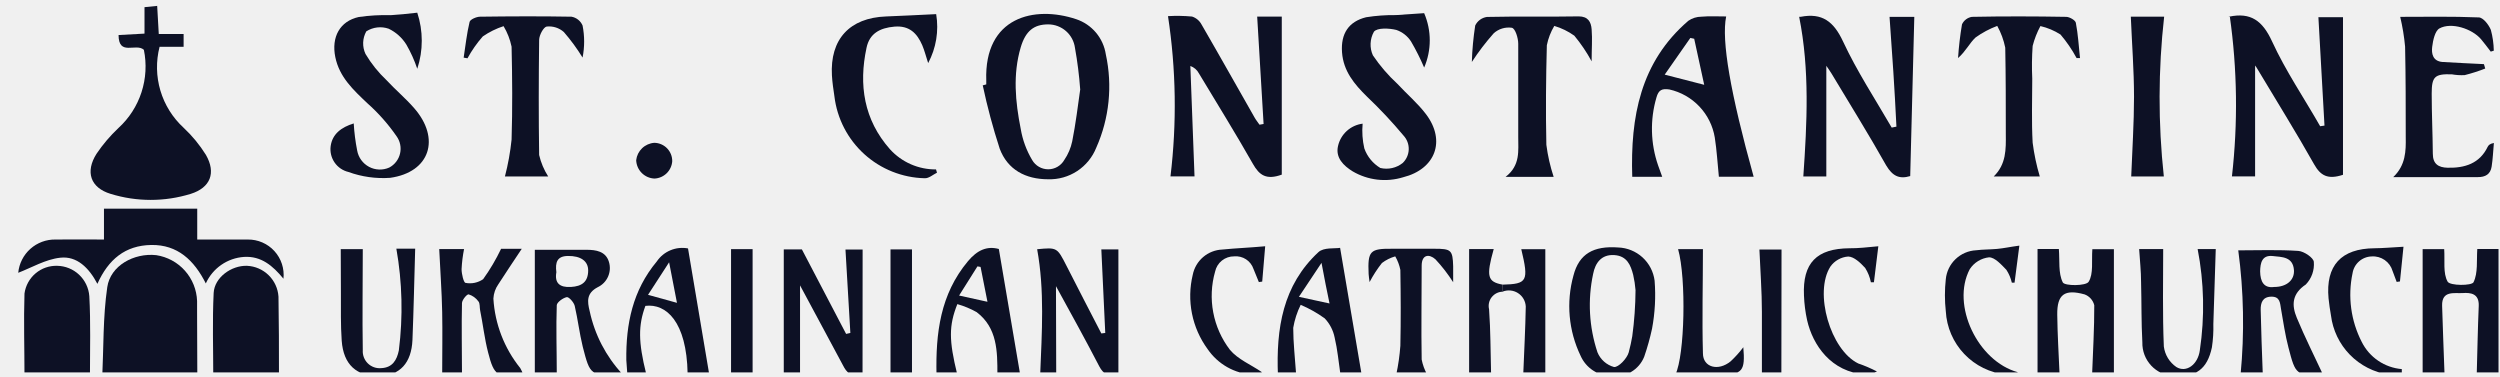
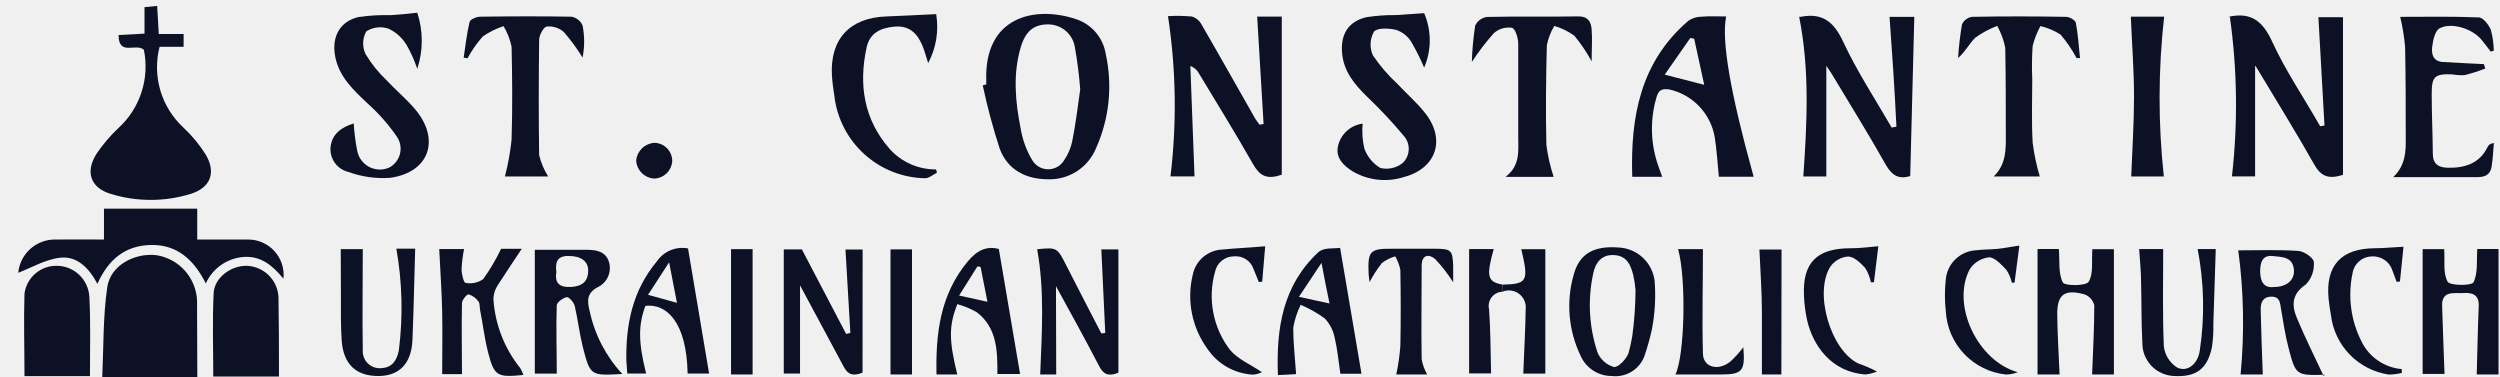
<svg xmlns="http://www.w3.org/2000/svg" width="312" height="47" viewBox="0 0 312 47" fill="none">
-   <g clip-path="url(#clip0_1993_4634)">
+   <g clipPath="url(#clip0_1993_4634)">
    <path d="M24.626 47.194H12.756C12.936 43.364 12.846 39.553 13.386 35.843C13.776 33.144 16.726 31.544 19.496 31.843C20.88 32.053 22.147 32.739 23.078 33.783C24.009 34.828 24.546 36.165 24.596 37.563C24.596 37.993 24.596 38.434 24.596 38.873L24.626 47.194Z" fill="#0D1125" />
    <path d="M17.955 6.214C16.955 5.324 14.815 7.054 14.795 4.374L18.035 4.194V0.894L19.615 0.734L19.815 4.244H22.915V5.844H19.915C19.454 7.641 19.49 9.53 20.018 11.309C20.547 13.087 21.548 14.689 22.915 15.944C23.984 16.945 24.919 18.081 25.695 19.323C26.995 21.584 26.255 23.424 23.805 24.194C20.548 25.2 17.063 25.2 13.805 24.194C11.285 23.433 10.615 21.444 12.045 19.194C12.836 18.022 13.755 16.942 14.785 15.973C16.113 14.76 17.104 13.223 17.659 11.512C18.215 9.801 18.317 7.976 17.955 6.214Z" fill="#0D1125" />
    <path d="M281.436 8.174V22.014H278.546C279.304 15.362 279.214 8.642 278.276 2.014C278.026 2.174 278.096 2.104 278.176 2.084C280.896 1.504 282.366 2.584 283.556 5.174C285.246 8.854 287.556 12.243 289.556 15.754L290.096 15.674C289.846 11.184 289.596 6.674 289.336 2.144H292.406V21.814C290.496 22.444 289.596 21.913 288.796 20.494C286.546 16.494 284.136 12.643 281.796 8.724C281.696 8.514 281.536 8.324 281.436 8.174Z" fill="#0D1125" />
    <path d="M149.076 22.014H146.076C146.881 15.364 146.776 8.635 145.766 2.014C146.766 1.957 147.768 1.974 148.766 2.064C149.278 2.229 149.705 2.588 149.956 3.064C152.196 6.924 154.366 10.803 156.576 14.674C156.746 14.983 156.986 15.264 157.186 15.563L157.696 15.473L156.896 2.074H159.966V21.794C158.036 22.494 157.166 21.863 156.376 20.474C154.206 16.654 151.886 12.914 149.616 9.144C149.388 8.718 149.01 8.394 148.556 8.234L149.076 22.014Z" fill="#0D1125" />
    <path d="M235.815 2.104H238.905C238.735 8.754 238.565 15.354 238.395 21.974C237.035 22.384 236.185 21.974 235.395 20.643C233.215 16.764 230.855 12.983 228.565 9.164C228.355 8.814 228.115 8.494 227.925 8.214V22.023H225.055C225.515 15.364 225.865 8.734 224.535 2.094H224.745C227.405 1.584 228.845 2.674 230.015 5.184C231.745 8.894 234.015 12.354 236.085 15.924L236.675 15.803C236.455 11.223 236.155 6.734 235.815 2.104Z" fill="#0D1125" />
    <path d="M123.086 10.534C123.086 10.373 123.086 10.204 123.086 10.043C122.816 2.103 129.086 0.654 134.306 2.393C135.267 2.713 136.121 3.293 136.774 4.067C137.427 4.842 137.853 5.782 138.006 6.784C138.859 10.691 138.442 14.769 136.816 18.424C136.342 19.618 135.512 20.638 134.438 21.345C133.365 22.051 132.1 22.411 130.816 22.373C127.986 22.373 125.756 21.183 124.766 18.564C123.921 15.966 123.213 13.325 122.646 10.653L123.086 10.534ZM134.806 11.123C134.68 9.397 134.463 7.677 134.156 5.973C134.049 5.163 133.651 4.419 133.037 3.88C132.422 3.341 131.633 3.044 130.816 3.043C129.026 3.043 127.996 3.864 127.386 5.904C126.386 9.293 126.716 12.704 127.386 16.084C127.616 17.458 128.101 18.777 128.816 19.974C129.018 20.324 129.31 20.616 129.661 20.818C130.012 21.021 130.41 21.128 130.816 21.128C131.221 21.128 131.619 21.021 131.97 20.818C132.321 20.616 132.613 20.324 132.816 19.974C133.302 19.265 133.642 18.466 133.816 17.623C134.256 15.414 134.516 13.213 134.816 11.123H134.806Z" fill="#0D1125" />
    <path d="M215.425 2.054C214.815 5.054 215.955 11.623 218.855 22.053H214.515C214.345 20.373 214.255 18.753 214.005 17.163C213.766 15.712 213.098 14.366 212.088 13.297C211.077 12.227 209.771 11.485 208.335 11.164C207.405 11.024 206.985 11.233 206.725 12.164C205.909 14.946 205.982 17.915 206.935 20.654L207.445 22.064H203.705C203.465 14.623 204.705 7.744 210.705 2.594C211.179 2.266 211.74 2.089 212.315 2.084C213.335 1.994 214.375 2.054 215.425 2.054ZM211.425 4.834L210.955 4.734L207.755 9.314L212.685 10.584C212.295 8.794 211.865 6.814 211.435 4.834H211.425Z" fill="#0D1125" />
    <path d="M12.975 29.893V26.044H24.615V29.893C26.805 29.893 28.865 29.893 30.915 29.893C31.541 29.884 32.161 30.008 32.736 30.256C33.31 30.505 33.825 30.872 34.246 31.334C34.668 31.797 34.986 32.343 35.181 32.938C35.376 33.532 35.442 34.161 35.375 34.783C34.035 33.154 32.595 31.933 30.455 32.063C29.435 32.131 28.452 32.474 27.612 33.058C26.771 33.641 26.106 34.441 25.685 35.373C24.225 32.464 22.145 30.523 18.885 30.573C15.625 30.623 13.525 32.373 12.155 35.423C11.105 33.423 9.595 31.924 7.515 32.163C5.675 32.364 3.925 33.413 2.275 34.044C2.386 32.894 2.926 31.828 3.788 31.058C4.65 30.289 5.77 29.873 6.925 29.893C8.925 29.863 10.925 29.893 12.975 29.893Z" fill="#0D1125" />
    <path d="M177.735 1.643C178.196 2.716 178.434 3.871 178.434 5.038C178.434 6.206 178.196 7.361 177.735 8.433C177.259 7.313 176.712 6.224 176.095 5.173C175.663 4.499 175.014 3.991 174.255 3.733C173.345 3.513 171.865 3.443 171.465 3.963C171.215 4.409 171.072 4.907 171.05 5.418C171.027 5.929 171.125 6.438 171.335 6.903C172.213 8.206 173.24 9.4 174.395 10.463C175.575 11.743 176.935 12.883 177.975 14.264C180.475 17.584 179.135 21.113 175.105 22.123C174.065 22.442 172.97 22.542 171.889 22.416C170.808 22.29 169.765 21.942 168.825 21.393C167.665 20.683 166.645 19.674 166.985 18.224C167.148 17.499 167.53 16.843 168.08 16.343C168.629 15.844 169.319 15.527 170.055 15.434C169.963 16.465 170.034 17.504 170.265 18.514C170.625 19.539 171.333 20.406 172.265 20.963C172.747 21.078 173.248 21.082 173.732 20.974C174.215 20.867 174.668 20.651 175.055 20.343C175.52 19.9 175.791 19.291 175.81 18.649C175.829 18.007 175.594 17.383 175.155 16.913C173.733 15.211 172.214 13.592 170.605 12.063C169.015 10.504 167.655 8.873 167.485 6.533C167.315 4.193 168.315 2.693 170.485 2.153C171.712 1.957 172.953 1.867 174.195 1.883L177.735 1.643Z" fill="#0D1125" />
    <path d="M52.075 1.583C52.824 3.857 52.824 6.31 52.075 8.584C51.725 7.542 51.273 6.537 50.725 5.583C50.193 4.717 49.422 4.022 48.505 3.583C48.045 3.423 47.555 3.369 47.072 3.426C46.588 3.483 46.124 3.65 45.715 3.913C45.475 4.342 45.34 4.821 45.323 5.311C45.306 5.802 45.406 6.289 45.615 6.734C46.335 7.944 47.22 9.048 48.245 10.014C49.355 11.213 50.615 12.264 51.685 13.493C55.005 17.284 53.685 21.494 48.685 22.194C46.92 22.316 45.148 22.067 43.485 21.463C42.782 21.296 42.166 20.875 41.756 20.28C41.346 19.685 41.171 18.96 41.265 18.244C41.475 16.703 42.625 15.873 44.145 15.403C44.211 16.539 44.355 17.668 44.575 18.784C44.651 19.213 44.825 19.62 45.081 19.973C45.338 20.326 45.672 20.616 46.057 20.822C46.442 21.027 46.869 21.142 47.305 21.157C47.742 21.173 48.176 21.09 48.575 20.913C48.913 20.736 49.208 20.487 49.441 20.185C49.675 19.882 49.84 19.534 49.926 19.162C50.013 18.79 50.018 18.404 49.942 18.029C49.866 17.655 49.71 17.302 49.485 16.994C48.441 15.482 47.219 14.102 45.845 12.883C44.095 11.223 42.355 9.623 41.845 7.123C41.335 4.623 42.415 2.643 44.765 2.123C46.089 1.931 47.428 1.855 48.765 1.893C49.815 1.833 50.735 1.734 52.075 1.583Z" fill="#0D1125" />
    <path d="M310.156 8.553C309.321 8.881 308.466 9.155 307.596 9.373C307.054 9.404 306.51 9.37 305.976 9.274C303.866 9.213 303.476 9.543 303.476 11.674C303.476 14.174 303.596 16.674 303.616 19.183C303.616 20.463 304.316 20.904 305.456 20.933C307.596 20.983 309.456 20.413 310.456 18.334C310.566 18.123 310.716 17.944 311.236 17.843C311.146 18.843 311.106 19.843 310.956 20.794C310.806 21.744 310.186 22.113 309.206 22.104C305.786 22.104 302.356 22.104 298.676 22.104C300.236 20.613 300.266 18.854 300.236 17.104C300.236 13.344 300.236 9.584 300.156 5.824C300.041 4.571 299.837 3.328 299.546 2.103C302.666 2.103 306.016 2.034 309.346 2.174C309.886 2.174 310.596 3.083 310.856 3.724C311.087 4.571 311.211 5.445 311.226 6.324L310.846 6.444C310.436 5.923 310.056 5.383 309.626 4.883C308.486 3.563 305.916 2.744 304.446 3.543C303.886 3.853 303.636 5.034 303.536 5.854C303.436 6.673 303.596 7.633 304.816 7.734C306.546 7.843 308.266 7.913 309.996 8.004L310.156 8.553Z" fill="#0D1125" />
    <path d="M11.226 46.944H3.056C3.056 43.464 2.946 40.044 3.056 36.633C3.189 35.653 3.681 34.757 4.436 34.118C5.191 33.479 6.157 33.142 7.146 33.173C8.163 33.193 9.137 33.591 9.877 34.29C10.616 34.989 11.069 35.939 11.146 36.953C11.326 40.254 11.226 43.563 11.226 46.944Z" fill="#0D1125" />
    <path d="M34.815 46.993H26.615C26.615 43.504 26.495 39.993 26.665 36.563C26.765 34.623 28.875 33.114 30.825 33.173C31.84 33.218 32.802 33.636 33.527 34.346C34.252 35.057 34.69 36.01 34.755 37.023C34.815 40.283 34.815 43.544 34.815 46.993Z" fill="#0D1125" />
    <path d="M193.896 22.073H187.896C189.776 20.623 189.466 18.794 189.476 17.073C189.476 13.204 189.476 9.334 189.476 5.464C189.476 4.744 189.106 3.544 188.676 3.464C188.271 3.406 187.859 3.438 187.469 3.557C187.078 3.677 186.719 3.88 186.416 4.154C185.418 5.277 184.505 6.474 183.686 7.734C183.732 6.21 183.872 4.69 184.106 3.184C184.243 2.898 184.449 2.65 184.706 2.463C184.962 2.277 185.261 2.157 185.576 2.114C189.386 2.024 193.206 2.114 197.016 2.044C198.196 2.044 198.566 2.744 198.636 3.654C198.736 4.894 198.636 6.134 198.636 7.654C198.022 6.519 197.298 5.447 196.476 4.454C195.715 3.911 194.871 3.499 193.976 3.234C193.531 3.978 193.217 4.793 193.046 5.644C192.936 9.784 192.896 13.934 192.986 18.073C193.162 19.433 193.467 20.772 193.896 22.073Z" fill="#0D1125" />
    <path d="M254.565 22.023H248.815C250.385 20.494 250.345 18.623 250.325 16.744C250.325 13.143 250.325 9.543 250.255 5.953C250.065 5.001 249.727 4.083 249.255 3.233C248.296 3.592 247.388 4.076 246.555 4.673C245.795 5.373 245.335 6.403 244.365 7.243C244.457 5.836 244.621 4.434 244.855 3.043C244.968 2.796 245.14 2.581 245.357 2.417C245.573 2.253 245.827 2.145 246.095 2.103C250.015 2.023 253.935 2.033 257.855 2.103C258.275 2.103 259.005 2.523 259.065 2.843C259.345 4.293 259.425 5.773 259.585 7.243H259.155C258.595 6.198 257.924 5.216 257.155 4.313C256.385 3.819 255.536 3.461 254.645 3.253C254.22 4.037 253.895 4.87 253.675 5.733C253.578 7.091 253.562 8.454 253.625 9.813C253.625 12.483 253.525 15.164 253.675 17.814C253.858 19.238 254.155 20.646 254.565 22.023Z" fill="#0D1125" />
    <path d="M68.415 22.023H63.015C63.408 20.513 63.685 18.976 63.845 17.424C63.965 13.563 63.935 9.684 63.845 5.824C63.657 4.921 63.319 4.055 62.845 3.264C61.925 3.564 61.053 3.995 60.255 4.544C59.518 5.379 58.877 6.295 58.345 7.274L57.865 7.194C58.095 5.694 58.255 4.194 58.605 2.734C58.685 2.424 59.445 2.094 59.895 2.084C63.705 2.034 67.515 2.014 71.325 2.084C71.628 2.138 71.913 2.267 72.154 2.459C72.395 2.651 72.584 2.9 72.705 3.184C72.966 4.504 72.966 5.863 72.705 7.184C72.014 6.058 71.232 4.991 70.365 3.994C70.075 3.738 69.735 3.545 69.367 3.428C68.999 3.311 68.61 3.272 68.225 3.314C67.825 3.384 67.295 4.384 67.285 4.974C67.225 9.764 67.215 14.553 67.285 19.343C67.507 20.295 67.889 21.201 68.415 22.023Z" fill="#0D1125" />
    <path d="M116.935 21.553C116.435 21.794 115.935 22.264 115.415 22.244C112.62 22.184 109.939 21.118 107.867 19.24C105.794 17.362 104.469 14.8 104.135 12.024C104.005 11.154 103.875 10.293 103.825 9.424C103.565 4.894 106.035 2.224 110.575 2.054C112.575 1.984 114.575 1.864 116.835 1.764C117.184 3.855 116.833 6.003 115.835 7.874C115.535 6.964 115.375 6.294 115.105 5.664C114.455 4.144 113.475 3.164 111.625 3.324C109.775 3.484 108.515 4.204 108.145 5.954C107.145 10.594 107.815 14.954 111.065 18.623C111.792 19.425 112.68 20.064 113.671 20.499C114.662 20.933 115.733 21.153 116.815 21.143L116.935 21.553Z" fill="#0D1125" />
    <path d="M311.816 46.733H309.096C309.176 43.883 309.226 41.033 309.346 38.194C309.416 36.633 308.346 36.504 307.346 36.574C306.346 36.644 304.716 36.203 304.776 38.163C304.856 40.974 304.976 43.773 305.076 46.663H302.346V31.093H305.036C305.136 32.544 304.866 34.093 305.466 35.154C305.776 35.673 308.466 35.673 308.696 35.224C309.266 34.053 309.066 32.514 309.166 31.073H311.816V46.733Z" fill="#0D1125" />
    <path d="M257.035 46.733H254.285V31.073H256.945C257.065 32.563 256.855 34.074 257.435 35.243C257.675 35.703 260.345 35.703 260.665 35.163C261.285 34.163 261.015 32.574 261.125 31.104H263.815V46.733H261.095C261.205 43.813 261.375 40.953 261.365 38.093C261.29 37.788 261.141 37.505 260.932 37.27C260.723 37.035 260.46 36.854 260.165 36.743C257.645 36.044 256.715 36.743 256.745 39.273C256.775 41.803 256.925 44.163 257.035 46.733Z" fill="#0D1125" />
    <path d="M77.665 46.673C73.665 46.894 73.665 46.904 72.725 43.264C72.315 41.584 72.115 39.853 71.725 38.173C71.615 37.724 70.985 37.023 70.725 37.084C70.245 37.184 69.505 37.733 69.485 38.084C69.385 40.894 69.485 43.703 69.485 46.623H66.745V31.174C68.655 31.174 70.935 31.174 73.205 31.174C74.375 31.174 75.585 31.363 75.985 32.654C76.18 33.263 76.146 33.923 75.89 34.51C75.634 35.097 75.174 35.571 74.595 35.843C73.175 36.593 73.285 37.614 73.595 38.843C74.221 41.773 75.627 44.478 77.665 46.673ZM69.435 33.974C69.195 35.324 69.845 35.894 71.245 35.813C72.645 35.733 73.395 35.163 73.405 33.754C73.405 32.574 72.465 31.924 70.875 31.944C69.525 31.963 69.275 32.733 69.435 33.974Z" fill="#0D1125" />
    <path d="M131.816 46.733H129.816C130.026 41.464 130.376 36.273 129.436 31.104C131.946 30.863 131.926 30.873 133.136 33.243C134.556 36.044 136.006 38.824 137.446 41.614L137.936 41.553C137.776 38.114 137.616 34.663 137.446 31.123H139.576V46.514C138.336 47.014 137.716 46.724 137.186 45.714C135.486 42.434 133.706 39.214 131.786 35.714L131.816 46.733Z" fill="#0D1125" />
    <path d="M282.395 46.734H279.625C280.12 41.576 280.023 36.379 279.335 31.244C281.775 31.244 284.335 31.144 286.835 31.314C287.545 31.364 288.735 32.174 288.765 32.684C288.809 33.198 288.742 33.715 288.57 34.202C288.397 34.688 288.123 35.132 287.765 35.504C286.015 36.674 285.985 38.094 286.645 39.674C287.645 42.084 288.825 44.424 289.995 46.934C290.185 46.694 290.155 46.764 290.125 46.774C286.545 46.854 286.505 46.864 285.595 43.354C285.185 41.794 284.955 40.174 284.675 38.584C284.545 37.824 284.565 37.004 283.455 37.024C282.345 37.044 282.115 37.824 282.135 38.684C282.185 41.294 282.295 43.944 282.395 46.734ZM283.815 35.814C285.385 35.814 286.365 34.944 286.285 33.714C286.165 32.014 284.765 32.084 283.645 31.954C282.295 31.804 282.085 32.804 282.065 33.864C282.085 35.144 282.525 35.994 283.815 35.814Z" fill="#0D1125" />
    <path d="M107.645 46.504C106.135 47.114 105.645 46.444 105.215 45.614C103.485 42.364 101.725 39.133 99.845 35.614V46.614H97.815V31.123H100.075L105.595 41.673L106.125 41.553C105.925 38.123 105.725 34.694 105.515 31.143H107.655L107.645 46.504Z" fill="#0D1125" />
    <path d="M65.325 46.794C62.045 47.123 61.675 46.944 60.915 43.983C60.465 42.254 60.275 40.474 59.915 38.703C59.845 38.334 59.915 37.864 59.705 37.614C59.404 37.193 58.971 36.883 58.475 36.733C58.245 36.733 57.665 37.434 57.655 37.824C57.585 40.754 57.655 43.694 57.655 46.694H55.185C55.185 44.103 55.235 41.523 55.185 38.944C55.135 36.364 54.935 33.733 54.815 31.084H57.915C57.749 31.911 57.646 32.75 57.605 33.593C57.605 34.194 57.865 35.273 58.095 35.303C58.474 35.376 58.864 35.373 59.242 35.294C59.619 35.215 59.977 35.062 60.295 34.843C61.152 33.648 61.902 32.38 62.535 31.053H65.115C64.045 32.654 63.115 34.053 62.195 35.474C61.824 36 61.609 36.62 61.575 37.264C61.763 40.431 62.934 43.462 64.925 45.934C65.082 46.209 65.216 46.496 65.325 46.794Z" fill="#0D1125" />
    <path d="M205.195 44.523C204.877 45.317 204.305 45.983 203.569 46.417C202.833 46.851 201.973 47.029 201.125 46.923C200.304 46.924 199.5 46.685 198.813 46.236C198.125 45.786 197.584 45.146 197.255 44.394C195.756 41.278 195.44 37.724 196.365 34.394C197.065 31.663 198.885 30.663 201.945 30.884C203.071 30.922 204.147 31.359 204.981 32.117C205.814 32.876 206.351 33.906 206.495 35.023C206.653 37.029 206.545 39.046 206.175 41.023C205.918 42.209 205.591 43.377 205.195 44.523ZM204.115 36.214C204.064 35.574 203.967 34.939 203.825 34.313C203.515 33.114 203.065 31.933 201.455 31.834C199.845 31.733 199.085 32.834 198.825 34.173C198.126 37.43 198.313 40.814 199.365 43.974C199.547 44.415 199.827 44.809 200.184 45.127C200.541 45.444 200.965 45.675 201.425 45.803C201.985 45.864 203.055 44.743 203.265 43.974C203.475 43.203 203.585 42.633 203.705 41.974C203.965 40.064 204.101 38.14 204.115 36.214Z" fill="#0D1125" />
    <path d="M119.466 46.733H116.875C116.765 41.574 117.346 36.733 120.796 32.603C121.966 31.203 123.185 30.674 124.655 31.073C125.545 36.313 126.415 41.464 127.305 46.673H124.476C124.476 43.873 124.475 40.913 121.885 38.953C121.124 38.527 120.315 38.191 119.476 37.953C118.406 40.654 118.416 42.453 119.466 46.733ZM123.235 37.663L122.375 33.313L121.985 33.243L119.695 36.883L123.235 37.663Z" fill="#0D1125" />
    <path d="M167.245 30.933C168.175 36.394 169.035 41.483 169.915 46.644H167.275C167.045 45.103 166.925 43.644 166.565 42.133C166.387 41.232 165.957 40.4 165.325 39.733C164.391 39.06 163.385 38.493 162.325 38.044C161.876 38.95 161.563 39.916 161.395 40.913C161.395 42.783 161.615 44.654 161.755 46.694L159.485 46.813C159.255 41.014 160.075 35.603 164.545 31.463C165.205 30.854 166.585 31.044 167.245 30.933ZM162.105 37.044L165.925 37.873C165.605 36.313 165.285 34.783 164.925 32.803L162.105 37.044Z" fill="#0D1125" />
    <path d="M78.165 44.953C78.105 40.434 78.955 36.243 81.965 32.633C82.384 32.01 82.977 31.523 83.671 31.234C84.364 30.944 85.127 30.864 85.865 31.003C86.755 36.273 87.615 41.404 88.495 46.614H85.815C85.695 40.133 83.135 37.853 80.545 38.173C79.645 40.614 79.655 42.673 80.635 46.614H78.285L78.165 44.953ZM83.505 32.733L80.875 36.794L84.485 37.794L83.505 32.733Z" fill="#0D1125" />
    <path d="M274.266 31.084H276.526C276.426 34.273 276.326 37.353 276.226 40.434C276.252 41.41 276.192 42.387 276.046 43.353C275.466 46.074 274.046 47.093 271.286 46.923C270.212 46.877 269.2 46.41 268.467 45.625C267.734 44.839 267.339 43.798 267.366 42.724C267.226 40.224 267.276 37.724 267.206 35.203C267.206 33.864 267.056 32.523 266.966 31.084H269.966C269.966 35.144 269.876 39.194 270.046 43.233C270.11 43.748 270.282 44.243 270.551 44.686C270.819 45.129 271.179 45.51 271.606 45.803C272.846 46.563 274.296 45.504 274.536 43.733C275.166 39.532 275.075 35.254 274.266 31.084Z" fill="#0D1125" />
    <path d="M270.046 22.023H265.976C266.106 18.674 266.326 15.373 266.326 12.084C266.326 8.793 266.066 5.473 265.926 2.083H270.086C269.34 8.709 269.327 15.396 270.046 22.023Z" fill="#0D1125" />
    <path d="M42.525 31.094H45.275C45.275 35.364 45.205 39.534 45.275 43.704C45.255 44.008 45.301 44.313 45.411 44.598C45.52 44.883 45.69 45.141 45.909 45.354C46.127 45.567 46.39 45.73 46.677 45.832C46.965 45.934 47.272 45.972 47.575 45.944C48.975 45.884 49.525 44.944 49.775 43.734C50.31 39.509 50.206 35.227 49.465 31.034H51.815C51.705 34.864 51.625 38.644 51.475 42.414C51.355 45.304 49.895 46.864 47.375 46.924C44.515 46.994 42.865 45.524 42.645 42.524C42.505 40.524 42.555 38.604 42.545 36.634C42.535 34.664 42.525 32.984 42.525 31.094Z" fill="#0D1125" />
    <path d="M178.105 46.733H174.255C174.506 45.556 174.677 44.364 174.765 43.163C174.835 40.004 174.815 36.843 174.765 33.684C174.647 33.089 174.431 32.518 174.125 31.994C173.526 32.166 172.963 32.447 172.465 32.824C171.878 33.567 171.363 34.364 170.925 35.203C170.875 34.783 170.815 34.483 170.805 34.203C170.675 31.303 170.965 31.014 173.805 31.044C175.545 31.044 177.285 31.044 179.025 31.044C181.105 31.044 181.295 31.203 181.355 33.224C181.355 33.864 181.355 34.493 181.355 35.224C180.709 34.203 179.969 33.246 179.145 32.364C178.355 31.654 177.435 31.764 177.425 33.133C177.425 37.044 177.355 40.964 177.425 44.873C177.552 45.526 177.782 46.153 178.105 46.733Z" fill="#0D1125" />
    <path d="M299.955 30.794L299.515 35.123L299.105 35.184C298.935 34.733 298.775 34.273 298.595 33.824C298.434 33.267 298.087 32.783 297.612 32.452C297.137 32.121 296.563 31.962 295.985 32.004C295.402 32.018 294.843 32.238 294.406 32.624C293.969 33.01 293.682 33.537 293.595 34.114C292.984 37.014 293.39 40.037 294.745 42.673C295.217 43.62 295.925 44.43 296.801 45.023C297.677 45.617 298.691 45.975 299.745 46.063V46.544C299.209 46.677 298.658 46.744 298.105 46.743C296.264 46.469 294.562 45.599 293.262 44.266C291.962 42.934 291.134 41.211 290.905 39.364C290.785 38.663 290.675 37.964 290.605 37.254C290.215 33.144 292.175 31.014 296.335 30.983C297.415 30.974 298.475 30.873 299.955 30.794Z" fill="#0D1125" />
    <path d="M252.016 30.654C251.806 32.273 251.606 33.773 251.416 35.273H251.076C250.946 34.704 250.715 34.162 250.396 33.673C249.766 33.023 248.946 32.103 248.226 32.114C247.741 32.168 247.275 32.328 246.86 32.584C246.445 32.84 246.092 33.185 245.826 33.593C243.466 38.063 246.826 45.093 251.826 46.453C251.358 46.63 250.865 46.727 250.366 46.743C248.375 46.539 246.523 45.631 245.143 44.183C243.763 42.735 242.944 40.841 242.836 38.843C242.689 37.514 242.689 36.173 242.836 34.843C242.928 33.887 243.362 32.995 244.058 32.333C244.754 31.67 245.666 31.279 246.626 31.233C247.486 31.123 248.366 31.143 249.236 31.064C250.106 30.983 250.756 30.823 252.016 30.654Z" fill="#0D1125" />
    <path d="M157.895 30.733C157.775 32.173 157.655 33.663 157.525 35.144L157.105 35.203C156.885 34.663 156.665 34.114 156.435 33.563C156.269 33.069 155.94 32.645 155.503 32.36C155.066 32.075 154.545 31.946 154.025 31.994C153.47 31.986 152.929 32.171 152.495 32.518C152.061 32.864 151.761 33.35 151.645 33.894C151.172 35.55 151.092 37.294 151.412 38.986C151.731 40.679 152.441 42.273 153.485 43.644C154.485 44.853 156.115 45.504 157.485 46.444C157.128 46.628 156.736 46.733 156.335 46.754C155.218 46.688 154.13 46.368 153.156 45.817C152.181 45.265 151.346 44.498 150.715 43.574C149.748 42.256 149.08 40.742 148.759 39.139C148.438 37.536 148.47 35.882 148.855 34.294C149.027 33.431 149.485 32.651 150.154 32.079C150.824 31.508 151.666 31.178 152.545 31.143C154.245 30.974 155.925 30.913 157.895 30.733Z" fill="#0D1125" />
    <path d="M234.416 30.733C234.246 32.184 234.056 33.733 233.866 35.224H233.486C233.361 34.592 233.12 33.988 232.776 33.444C232.196 32.813 231.396 32.033 230.656 32.014C230.217 32.046 229.79 32.175 229.407 32.391C229.023 32.607 228.691 32.905 228.436 33.264C226.356 36.514 228.436 43.684 231.916 45.364C232.717 45.637 233.496 45.972 234.246 46.364C233.789 46.554 233.308 46.679 232.816 46.733C228.506 46.444 226.226 43.044 225.526 39.953C225.306 38.947 225.176 37.923 225.136 36.894C224.946 32.813 226.716 31.014 230.836 30.983C231.906 30.994 233.026 30.863 234.416 30.733Z" fill="#0D1125" />
    <path d="M217.566 43.334C217.816 46.273 217.466 46.733 214.816 46.733C212.916 46.733 211.016 46.733 209.096 46.733C210.256 44.334 210.466 34.783 209.426 31.093H212.526C212.526 35.483 212.406 39.803 212.526 44.093C212.526 45.843 214.426 46.373 215.986 45.093C216.563 44.555 217.092 43.966 217.566 43.334Z" fill="#0D1125" />
    <path d="M187.536 35.523C190.616 35.444 190.806 35.084 189.856 31.104H192.856V46.623H190.106C190.216 43.843 190.366 41.053 190.416 38.254C190.4 37.916 190.303 37.587 190.133 37.295C189.963 37.003 189.726 36.756 189.44 36.574C189.155 36.393 188.831 36.283 188.494 36.253C188.157 36.223 187.818 36.275 187.506 36.404L187.536 35.523Z" fill="#0D1125" />
    <path d="M187.536 35.523V36.404C187.269 36.408 187.006 36.472 186.768 36.592C186.529 36.712 186.32 36.884 186.157 37.095C185.994 37.306 185.88 37.551 185.824 37.813C185.769 38.074 185.773 38.344 185.836 38.603C186.026 41.233 186.016 43.873 186.086 46.603H183.346V31.084H186.416C185.456 34.504 185.626 35.173 187.536 35.523Z" fill="#0D1125" />
    <path d="M222.315 46.734H219.885C219.885 44.084 219.885 41.494 219.885 38.914C219.885 36.334 219.685 33.824 219.575 31.144H222.335L222.315 46.734Z" fill="#0D1125" />
    <path d="M113.816 46.733H111.136V31.123H113.816V46.733Z" fill="#0D1125" />
    <path d="M91.235 46.733V31.093H93.925V46.733H91.235Z" fill="#0D1125" />
    <path d="M83.895 20.123C83.855 20.691 83.607 21.225 83.2 21.623C82.793 22.021 82.254 22.256 81.686 22.284C81.085 22.261 80.516 22.013 80.091 21.588C79.666 21.163 79.418 20.594 79.395 19.994C79.46 19.423 79.722 18.894 80.137 18.497C80.552 18.101 81.093 17.862 81.665 17.823C82.266 17.834 82.838 18.082 83.255 18.513C83.673 18.944 83.903 19.523 83.895 20.123Z" fill="#0D1125" />
  </g>
  <defs>
    <clipPath id="clip0_1993_4634">
      <rect width="311" height="45.74" fill="white" transform="translate(0.81543 0.733521)" />
    </clipPath>
  </defs>
</svg>
